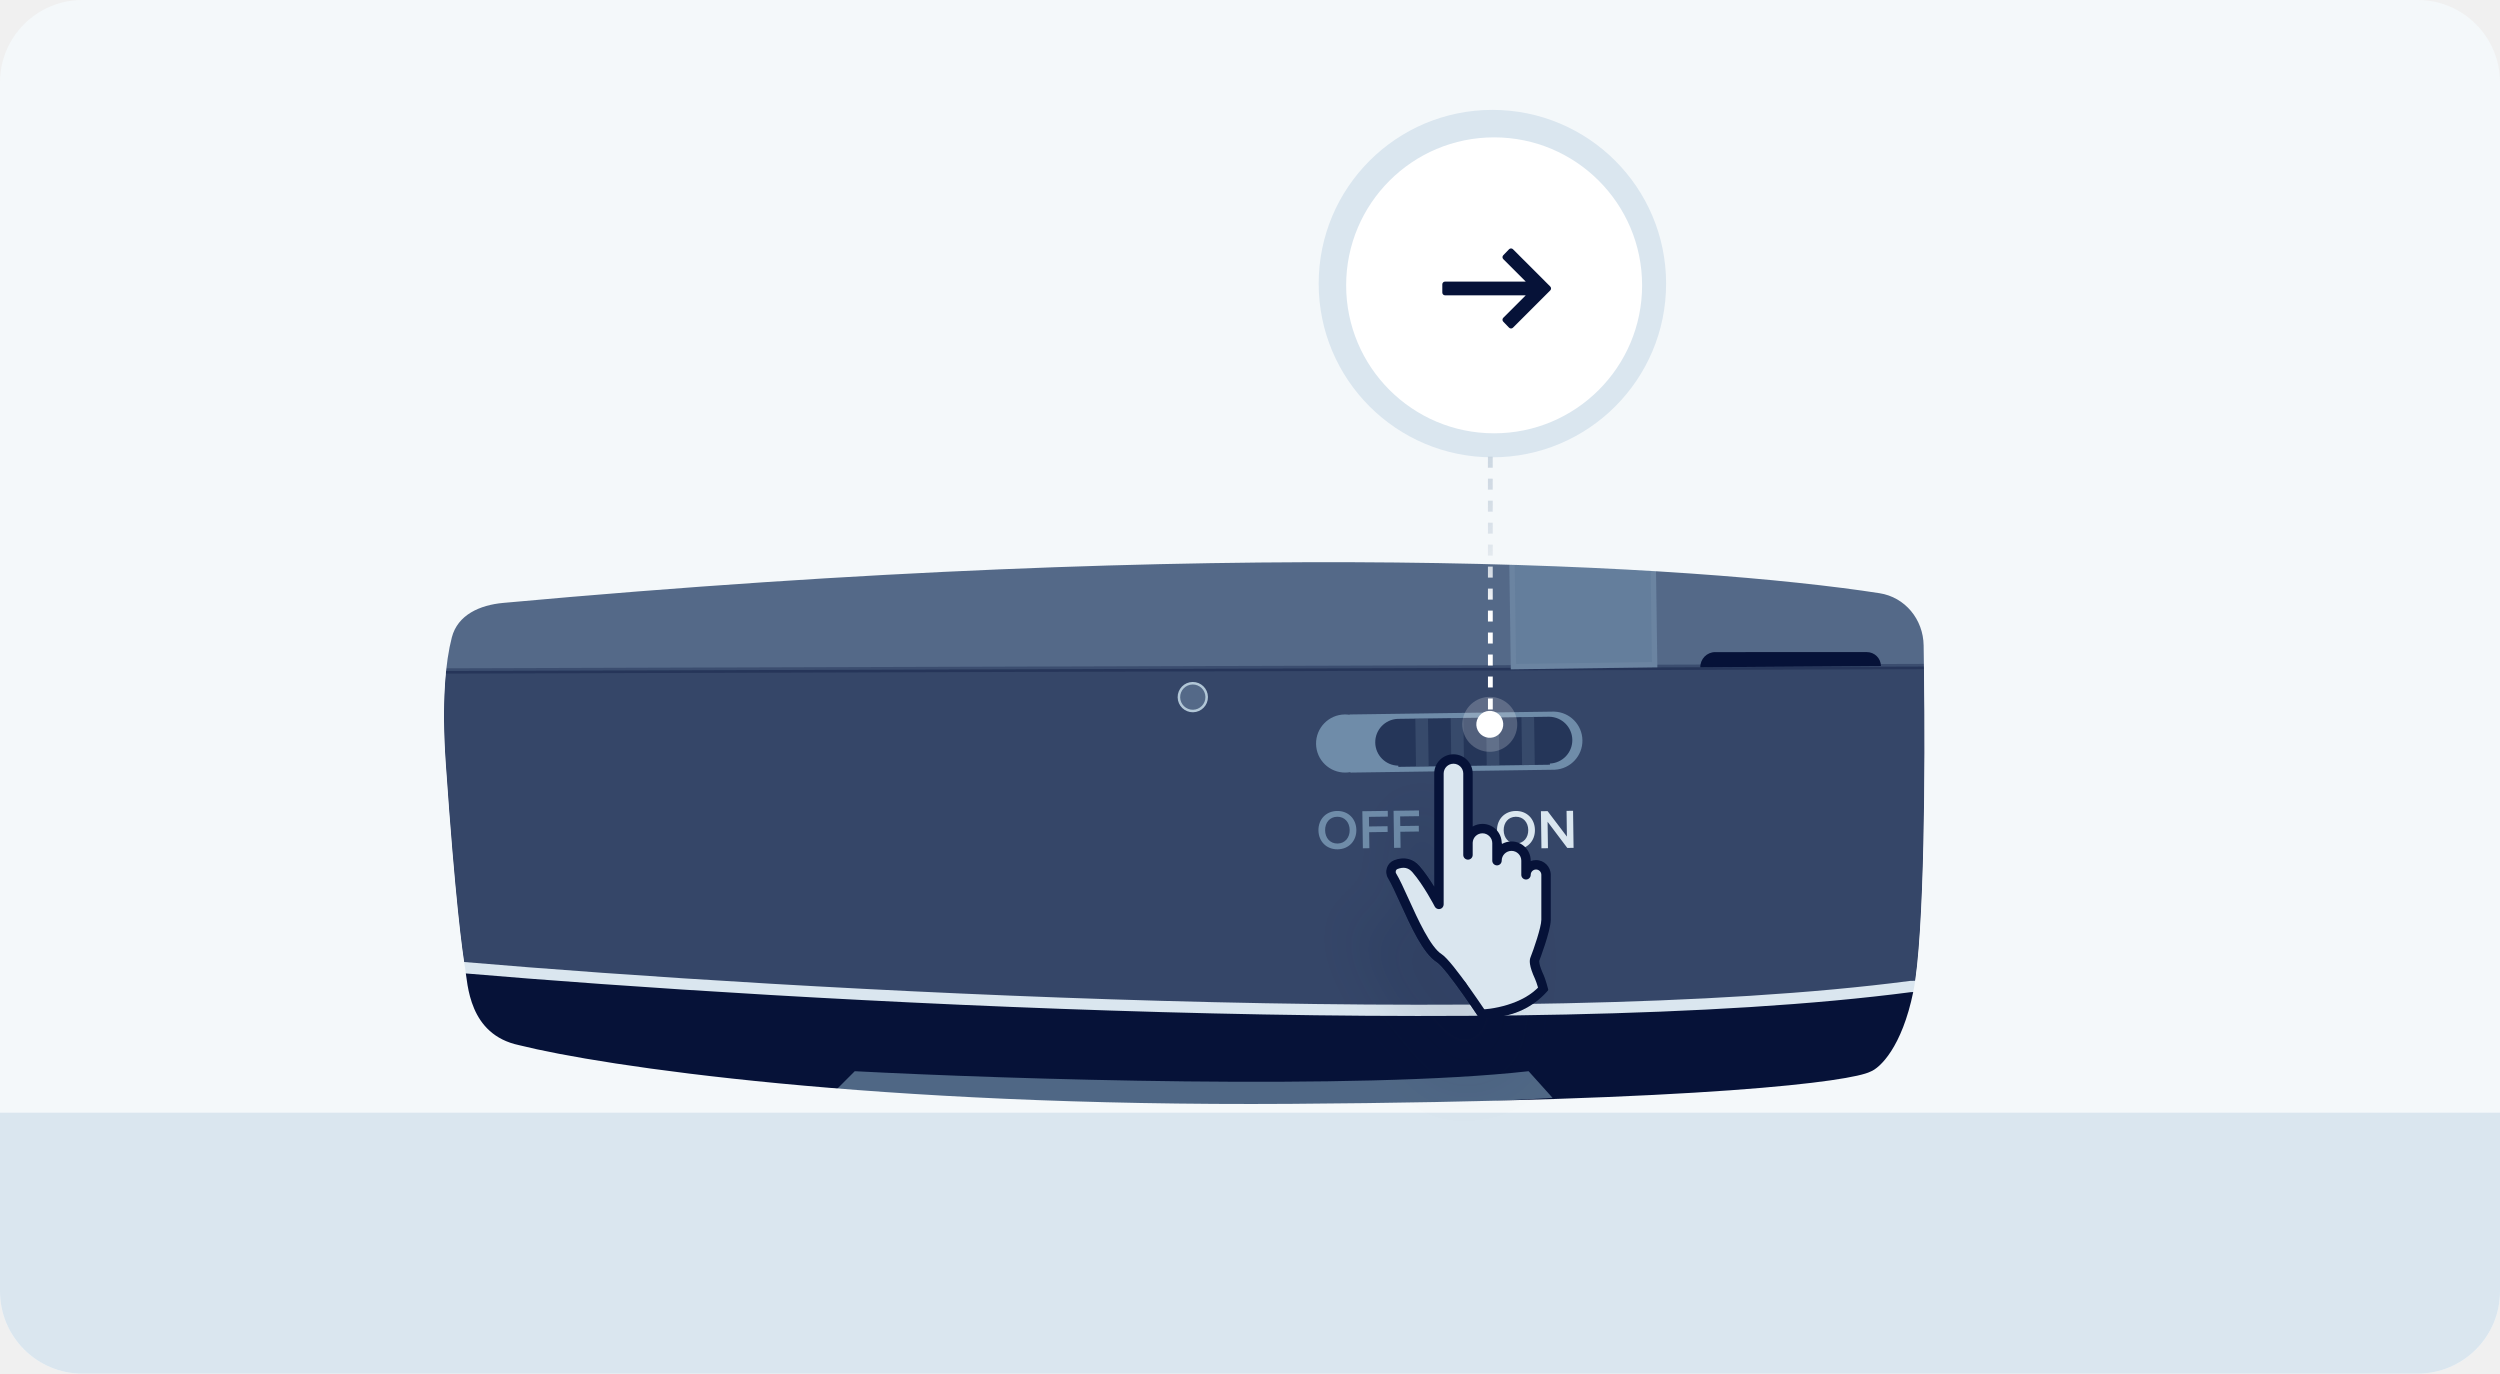
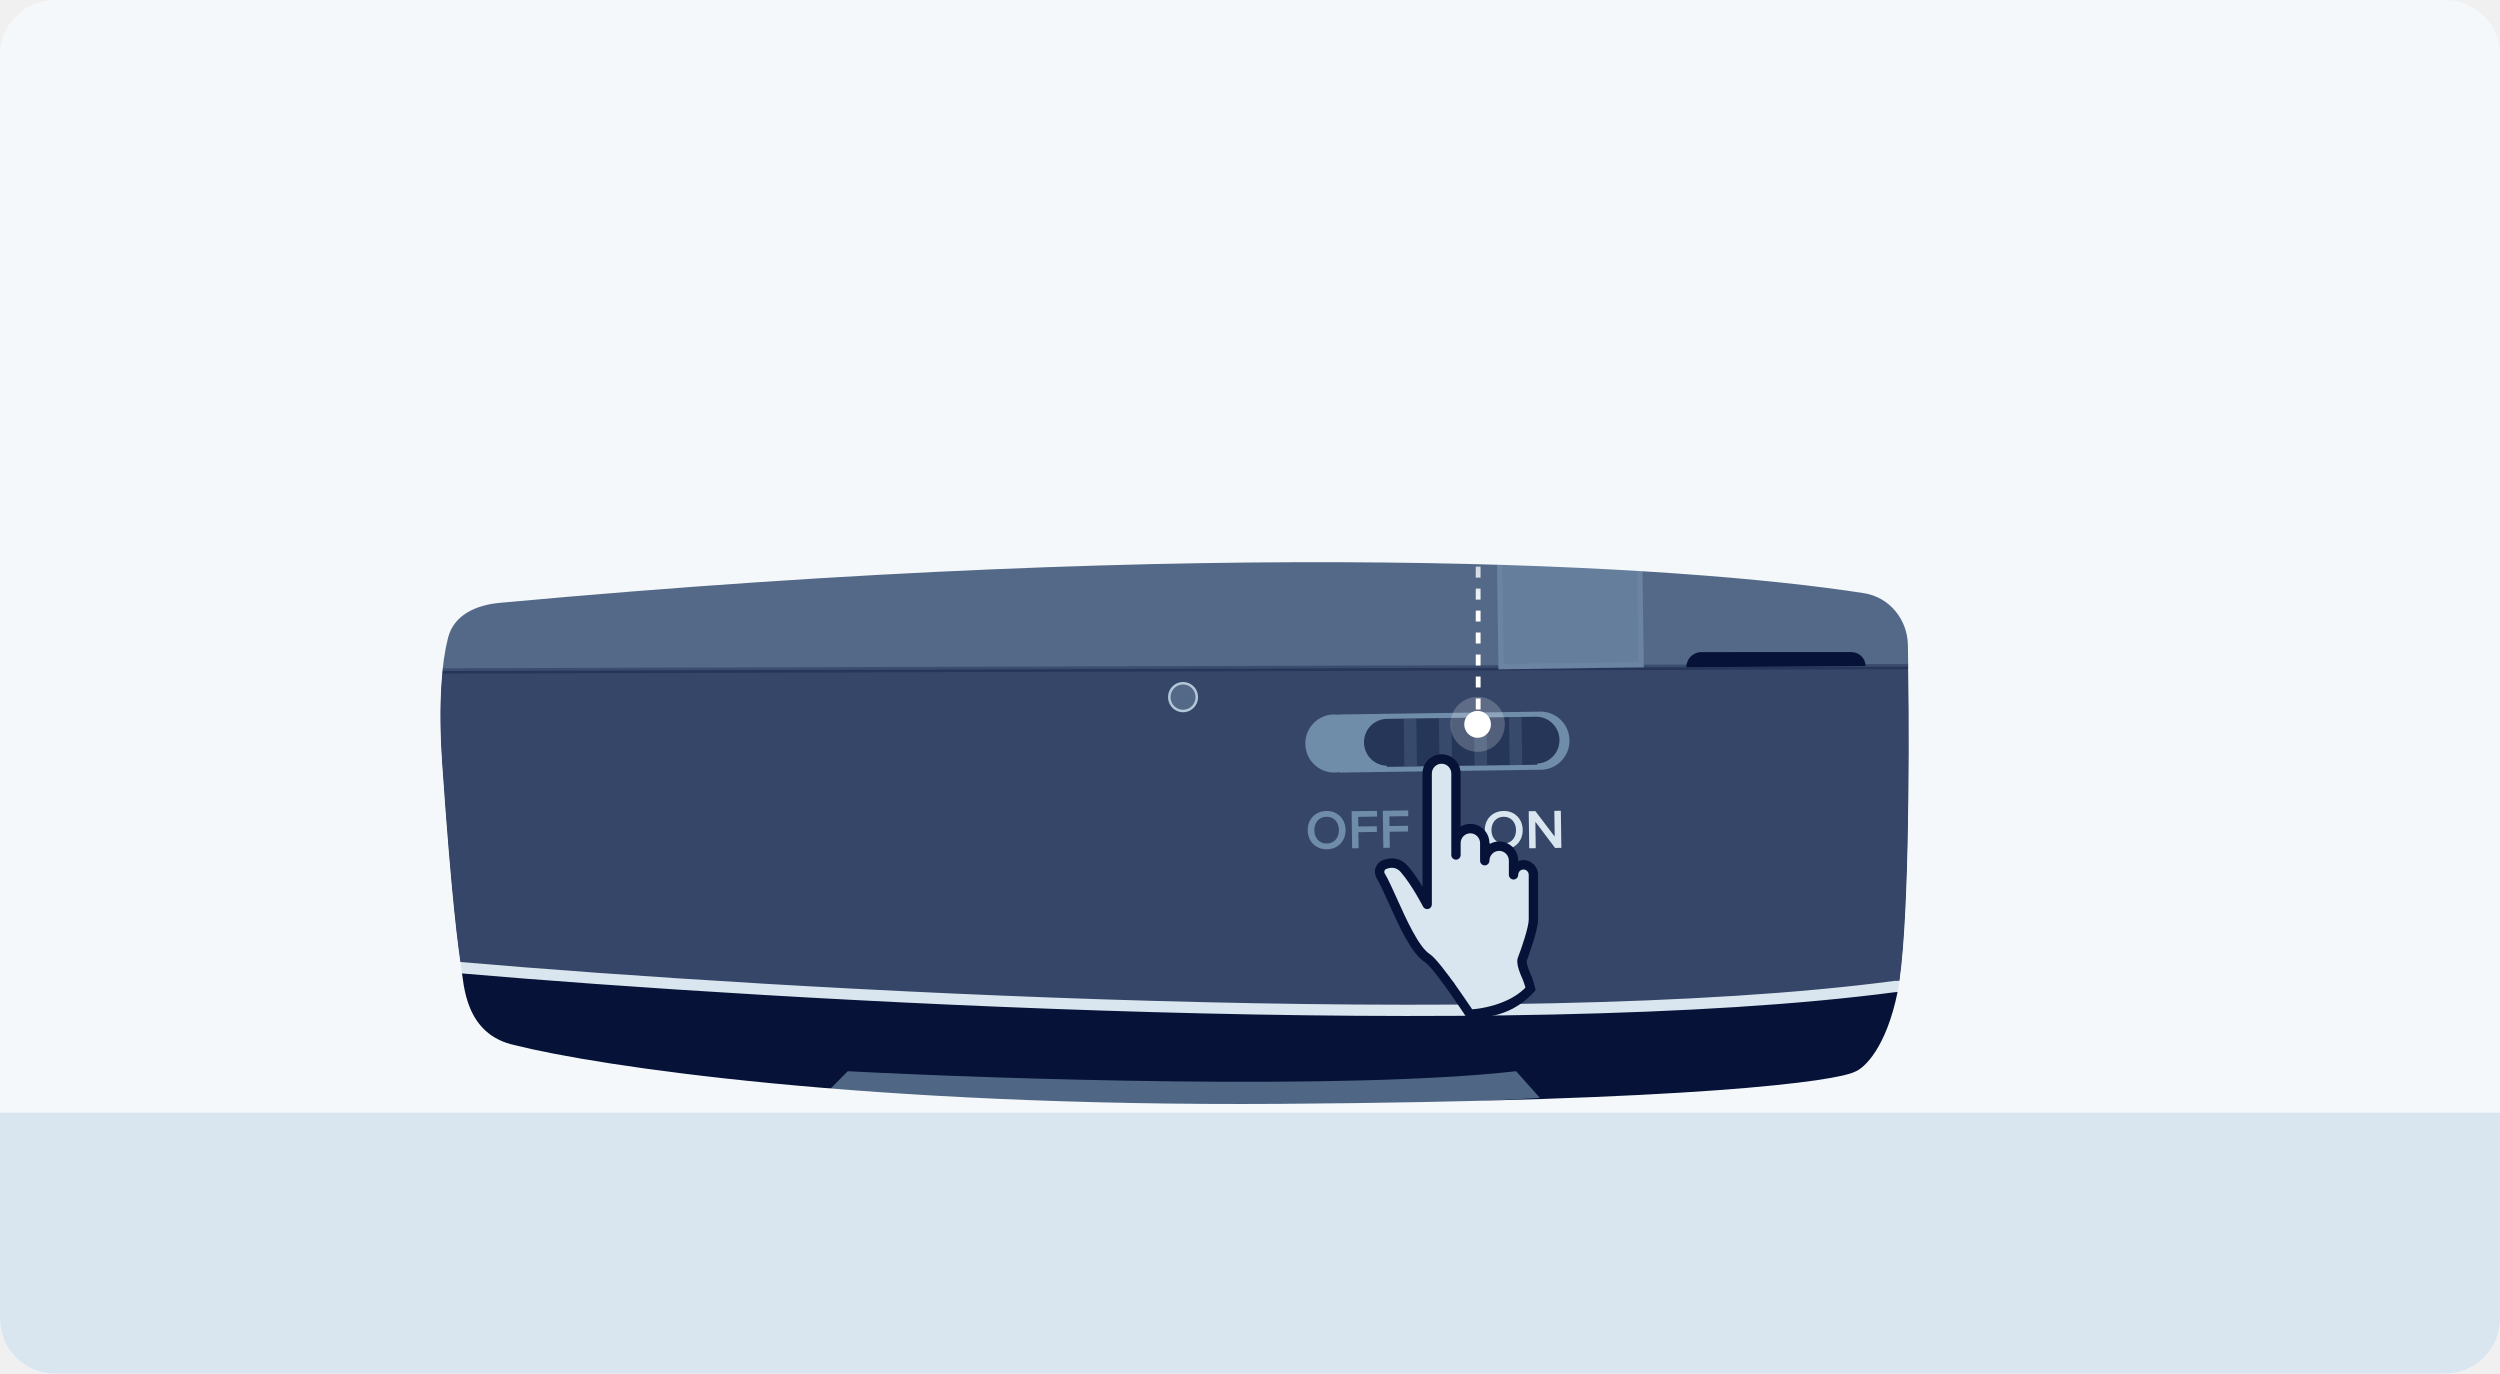
<svg xmlns="http://www.w3.org/2000/svg" width="364" height="200" viewBox="0 0 364 200" fill="none">
-   <g clip-path="url(#clip0_1096_13985)">
-     <rect width="364" height="200" rx="12" fill="#F4F8FA" />
-     <rect y="162" width="367" height="38" fill="#DAE6EF" />
-     <mask id="mask0_1096_13985" style="mask-type:alpha" maskUnits="userSpaceOnUse" x="64" y="81" width="217" height="80">
-       <path d="M73.259 87.784C179.256 78.104 246.989 82.252 273.645 86.368C277.387 86.946 280.028 90.19 280.081 93.977L280.145 98.535C280.312 110.429 280.233 136.246 278.581 144.364C276.928 152.481 273.709 155.531 272.306 156.041C269.566 157.429 248.855 160.307 187.932 160.721C127.009 161.135 87.656 155.199 75.594 152.18C68.214 150.628 68.111 143.271 67.71 140.885C67.308 138.499 66.285 131.155 64.9 111.122C64.279 102.131 64.875 96.331 65.787 92.805C66.639 89.512 69.871 88.094 73.259 87.784Z" fill="#546988" />
+   <g clip-path="url(#clip0_1621_7802)">
+     <rect width="364" height="200" rx="8" fill="#F4F8FA" />
+     <rect y="162" width="364" height="38" fill="#DAE6EF" />
+     <mask id="mask0_1621_7802" style="mask-type:alpha" maskUnits="userSpaceOnUse" x="64" y="81" width="214" height="80">
+       <path d="M72.736 87.777C177.771 78.11 244.91 82.248 271.368 86.362C275.105 86.942 277.739 90.184 277.791 93.965L277.855 98.535C278.021 110.429 277.942 136.246 276.303 144.364C274.665 152.481 271.472 155.531 270.08 156.041C267.362 157.429 246.821 160.307 186.396 160.721C125.971 161.135 86.939 155.199 74.977 152.18C67.657 150.628 67.554 143.271 67.156 140.885C66.758 138.499 65.743 131.155 64.37 111.122C63.756 102.167 64.34 96.377 65.239 92.847C66.083 89.529 69.327 88.091 72.736 87.777Z" fill="#546988" />
    </mask>
-     <g mask="url(#mask0_1096_13985)">
-       <path d="M68.422 88.233C177.198 77.978 246.586 82.189 273.645 86.368C277.387 86.946 280.028 90.19 280.081 93.977L280.145 98.535C280.312 110.429 280.233 136.246 278.581 144.364C276.928 152.481 273.709 155.531 272.306 156.041C269.566 157.429 248.855 160.307 187.932 160.721C127.009 161.135 87.656 155.199 75.594 152.18C68.214 150.628 68.111 143.271 67.71 140.885C67.308 138.499 66.285 131.155 64.9 111.122C63.855 96.009 66.253 89.911 67.804 88.476C67.97 88.322 68.196 88.254 68.422 88.233Z" fill="#061238" />
-       <path d="M68.422 88.233C177.198 77.978 246.586 82.189 273.645 86.368C277.387 86.946 280.028 90.19 280.081 93.977L280.145 98.535C280.312 110.429 280.233 136.246 278.581 144.364C276.928 152.481 273.709 155.531 272.306 156.041C269.566 157.429 248.855 160.307 187.932 160.721C127.009 161.135 87.656 155.199 75.594 152.18C68.214 150.628 68.111 143.271 67.71 140.885C67.308 138.499 66.285 131.155 64.9 111.122C63.855 96.009 66.253 89.911 67.804 88.476C67.97 88.322 68.196 88.254 68.422 88.233Z" fill="#354668" />
-       <path d="M63.782 96.973L66.189 84.981L94.385 75.387L258.578 69.22L281.938 82.137L284.515 95.346L281.412 97.046L64.896 97.693L63.782 96.973Z" fill="#546988" stroke="#061238" stroke-opacity="0.31" stroke-width="0.776" />
-       <rect x="219.717" y="79.147" width="21.338" height="18.312" transform="rotate(-0.804151 219.717 79.1467)" fill="#647E9C" />
-       <rect x="220.11" y="79.529" width="20.562" height="17.537" transform="rotate(-0.804151 220.11 79.529)" stroke="#B2C7D7" stroke-opacity="0.09" stroke-width="0.776" />
-       <path d="M247.564 97.153C247.547 95.939 248.526 94.946 249.74 94.946L271.816 94.945C272.938 94.945 273.852 95.846 273.868 96.968V96.968L247.564 97.153V97.153Z" fill="#061238" />
-       <circle cx="173.671" cy="101.501" r="2.023" transform="rotate(-0.804151 173.671 101.501)" fill="#546988" stroke="#B2C7D7" stroke-width="0.368" />
-       <path d="M278.202 143.633C221.646 151.05 114.186 144.893 67.526 140.887L61.673 143.361L61.885 158.443L89.803 168.353L151.97 167.481L288.841 167.583L286.111 143.522L278.202 143.633Z" fill="#061238" stroke="#DAE6EF" stroke-width="1.638" />
-       <path d="M124.453 155.968L120.576 159.846C153.77 162.948 204.725 161.139 226.053 159.846L222.563 155.968C197.745 158.76 146.816 157.131 124.453 155.968Z" fill="#4F6785" />
+     <g mask="url(#mask0_1621_7802)">
+       <path d="M67.868 88.233C175.698 77.983 244.503 82.185 271.368 86.362C275.105 86.942 277.739 90.184 277.791 93.965L277.855 98.535C278.021 110.429 277.942 136.246 276.303 144.364C274.665 152.481 271.472 155.531 270.08 156.041C267.362 157.429 246.821 160.307 186.396 160.721C125.971 161.135 86.939 155.199 74.977 152.18C67.657 150.628 67.554 143.271 67.156 140.885C66.758 138.499 65.743 131.155 64.37 111.122C63.334 96.019 65.708 89.919 67.247 88.479C67.413 88.323 67.641 88.254 67.868 88.233Z" fill="#061238" />
+       <path d="M67.868 88.233C175.698 77.983 244.503 82.185 271.368 86.362C275.105 86.942 277.739 90.184 277.791 93.965L277.855 98.535C278.021 110.429 277.942 136.246 276.303 144.364C274.665 152.481 271.472 155.531 270.08 156.041C267.362 157.429 246.821 160.307 186.396 160.721C125.971 161.135 86.939 155.199 74.977 152.18C67.657 150.628 67.554 143.271 67.156 140.885C66.758 138.499 65.743 131.155 64.37 111.122C63.334 96.019 65.708 89.919 67.247 88.479C67.413 88.323 67.641 88.254 67.868 88.233Z" fill="#354668" />
+       <path d="M63.26 96.973L65.648 84.981L93.613 75.387L256.464 69.22L279.634 82.137L282.189 95.346L279.111 97.046L64.365 97.693L63.26 96.973Z" fill="#546988" stroke="#061238" stroke-opacity="0.31" stroke-width="0.776" />
+       <rect width="21.163" height="18.312" transform="matrix(0.9999 -0.0141503 0.0139199 0.999903 217.921 79.1467)" fill="#647E9C" />
+       <rect x="0.393" y="0.382" width="20.388" height="17.537" transform="matrix(0.9999 -0.0141503 0.0139199 0.999903 217.915 79.1523)" stroke="#B2C7D7" stroke-opacity="0.09" stroke-width="0.776" />
+       <path d="M245.54 97.153C245.523 95.939 246.503 94.946 247.717 94.946L269.578 94.945C270.7 94.945 271.614 95.846 271.629 96.968V96.968L245.54 97.153V97.153Z" fill="#061238" />
+       <path d="M174.257 101.473C174.273 102.592 173.386 103.509 172.28 103.525C171.174 103.54 170.262 102.649 170.247 101.53C170.231 100.411 171.118 99.494 172.224 99.478C173.33 99.463 174.241 100.354 174.257 101.473Z" fill="#546988" stroke="#B2C7D7" stroke-width="0.368" />
+       <path d="M275.928 143.633C219.834 151.05 113.252 144.893 66.973 140.887L61.169 143.361L61.379 158.443L89.068 168.353L150.728 167.481L286.479 167.583L283.772 143.522L275.928 143.633Z" fill="#061238" stroke="#DAE6EF" stroke-width="1.638" />
+       <path d="M123.436 155.968L119.59 159.846C152.513 162.948 203.052 161.139 224.205 159.846L220.744 155.968C196.129 158.76 145.616 157.131 123.436 155.968Z" fill="#4F6785" />
+       <path fill-rule="evenodd" clip-rule="evenodd" d="M194.306 112.486C194.546 112.483 194.781 112.459 195.01 112.417L195.011 112.489L224.319 112.074C224.339 112.074 224.36 112.074 224.381 112.074C224.402 112.073 224.422 112.073 224.443 112.072L224.563 112.071L224.563 112.067C226.794 111.939 228.549 110.059 228.518 107.784C228.486 105.509 226.679 103.679 224.446 103.614L224.445 103.61L194.893 104.028L194.893 104.075C194.664 104.039 194.429 104.022 194.189 104.025C191.871 104.058 190.019 105.979 190.052 108.315C190.084 110.651 191.989 112.519 194.306 112.486Z" fill="#6F8CA9" />
+       <path fill-rule="evenodd" clip-rule="evenodd" d="M223.596 104.359L201.991 104.664C201.972 104.664 201.952 104.664 201.933 104.665C201.913 104.665 201.894 104.665 201.875 104.666L201.835 104.667L201.835 104.667C200.014 104.745 198.573 106.272 198.599 108.121C198.625 109.971 200.107 111.456 201.93 111.482L201.933 111.656L223.824 111.346L223.821 111.173C225.643 111.095 227.083 109.569 227.057 107.719C227.031 105.869 225.549 104.384 223.726 104.358L223.726 104.357L223.661 104.358C223.65 104.358 223.639 104.358 223.629 104.358C223.618 104.358 223.607 104.358 223.596 104.359Z" fill="#061238" fill-opacity="0.7" />
+       <rect width="1.824" height="6.99" transform="matrix(0.9999 -0.0141503 0.0139199 0.999903 204.389 104.63)" fill="#546988" fill-opacity="0.4" />
+       <rect width="1.824" height="6.99" transform="matrix(0.9999 -0.0141503 0.0139199 0.999903 209.497 104.557)" fill="#546988" fill-opacity="0.4" />
+       <rect width="1.824" height="6.99" transform="matrix(0.9999 -0.0141503 0.0139199 0.999903 214.605 104.486)" fill="#546988" fill-opacity="0.4" />
+       <rect width="1.824" height="6.99" transform="matrix(0.9999 -0.0141503 0.0139199 0.999903 219.713 104.413)" fill="#546988" fill-opacity="0.4" />
+       <path d="M193.197 123.661C191.579 123.684 190.421 122.518 190.399 120.908C190.376 119.298 191.501 118.1 193.119 118.077C194.738 118.054 195.895 119.219 195.918 120.83C195.94 122.44 194.816 123.638 193.197 123.661ZM193.185 122.819C194.27 122.804 194.962 121.952 194.947 120.844C194.931 119.727 194.215 118.903 193.131 118.919C192.039 118.934 191.354 119.777 191.37 120.894C191.385 122.003 192.093 122.835 193.185 122.819ZM197.814 123.499L196.867 123.512L196.792 118.114L200.49 118.062L200.502 118.895L197.75 118.934L197.77 120.334L200.465 120.296L200.476 121.13L197.781 121.168L197.814 123.499ZM202.358 123.434L201.411 123.448L201.336 118.05L205.035 117.997L205.046 118.831L202.295 118.87L202.314 120.27L205.009 120.232L205.021 121.065L202.326 121.103L202.358 123.434Z" fill="#6F8CA9" />
+       <path d="M218.986 123.661C217.367 123.684 216.21 122.518 216.187 120.908C216.165 119.298 217.289 118.1 218.908 118.077C220.526 118.054 221.684 119.219 221.706 120.83C221.729 122.44 220.604 123.638 218.986 123.661ZM218.974 122.819C220.058 122.804 220.751 121.952 220.735 120.844C220.72 119.727 220.004 118.903 218.92 118.919C217.827 118.934 217.143 119.777 217.158 120.894C217.174 122.003 217.881 122.835 218.974 122.819ZM227.333 123.446L226.419 123.459L223.549 119.646L223.602 123.499L222.656 123.512L222.58 118.114L223.552 118.1L226.363 121.808L226.311 118.061L227.258 118.048L227.333 123.446Z" fill="#DAE6EF" />
+       <g filter="url(#filter0_b_1621_7802)">
+         <ellipse cx="3.975" cy="3.992" rx="3.975" ry="3.992" transform="matrix(0.864239 0.503081 0.496925 -0.867793 209.72 106.928)" fill="white" fill-opacity="0.21" />
+       </g>
+       <path d="M215.215 66.499L215.226 106" stroke="url(#paint0_linear_1621_7802)" stroke-width="0.7" stroke-dasharray="1.6 1.6" />
+       <ellipse cx="1.949" cy="1.957" rx="1.949" ry="1.957" transform="matrix(-0.864239 -0.503081 0.496925 -0.867793 215.851 108.143)" fill="white" />
    </g>
-     <path fill-rule="evenodd" clip-rule="evenodd" d="M195.908 112.486C196.15 112.483 196.387 112.459 196.617 112.417L196.618 112.489L226.166 112.074C226.187 112.074 226.209 112.074 226.23 112.074C226.252 112.073 226.273 112.073 226.295 112.072L226.414 112.071L226.414 112.067C228.664 111.939 230.433 110.059 230.401 107.784C230.369 105.509 228.548 103.679 226.295 103.614L226.295 103.61L196.499 104.028L196.5 104.075C196.268 104.039 196.031 104.022 195.789 104.025C193.453 104.058 191.585 105.979 191.618 108.315C191.651 110.651 193.572 112.519 195.908 112.486Z" fill="#6F8CA9" />
-     <path fill-rule="evenodd" clip-rule="evenodd" d="M225.44 104.359L203.656 104.664C203.637 104.664 203.617 104.664 203.597 104.665C203.577 104.665 203.557 104.665 203.538 104.666L203.499 104.666L203.499 104.667C201.662 104.745 200.21 106.272 200.236 108.121C200.262 109.971 201.756 111.456 203.594 111.482L203.597 111.656L225.668 111.346L225.666 111.173C227.502 111.095 228.954 109.569 228.929 107.719C228.903 105.869 227.408 104.384 225.57 104.358L225.57 104.357L225.504 104.358C225.493 104.358 225.482 104.358 225.472 104.358C225.461 104.358 225.45 104.358 225.44 104.359Z" fill="#061238" fill-opacity="0.7" />
-     <rect x="206.073" y="104.63" width="1.839" height="6.99" transform="rotate(-0.804151 206.073 104.63)" fill="#546988" fill-opacity="0.4" />
-     <rect x="211.223" y="104.557" width="1.839" height="6.99" transform="rotate(-0.804151 211.223 104.557)" fill="#546988" fill-opacity="0.4" />
-     <rect x="216.374" y="104.486" width="1.839" height="6.99" transform="rotate(-0.804151 216.374 104.486)" fill="#546988" fill-opacity="0.4" />
-     <rect x="221.523" y="104.413" width="1.839" height="6.99" transform="rotate(-0.804151 221.523 104.413)" fill="#546988" fill-opacity="0.4" />
-     <path d="M194.764 123.661C193.146 123.684 191.988 122.519 191.965 120.908C191.943 119.298 193.067 118.1 194.686 118.077C196.304 118.055 197.462 119.22 197.485 120.831C197.507 122.441 196.383 123.639 194.764 123.661ZM194.752 122.82C195.837 122.804 196.529 121.953 196.513 120.844C196.498 119.727 195.782 118.904 194.698 118.919C193.605 118.934 192.921 119.778 192.936 120.894C192.952 122.003 193.66 122.835 194.752 122.82ZM199.381 123.499L198.434 123.513L198.358 118.115L202.057 118.063L202.068 118.896L199.317 118.935L199.337 120.335L202.031 120.297L202.043 121.131L199.348 121.169L199.381 123.499ZM203.925 123.436L202.978 123.449L202.903 118.051L206.601 117.999L206.613 118.833L203.861 118.871L203.881 120.271L206.576 120.234L206.587 121.067L203.893 121.105L203.925 123.436Z" fill="#6F8CA9" />
-     <path d="M220.765 123.661C219.146 123.684 217.989 122.519 217.966 120.908C217.943 119.298 219.068 118.1 220.687 118.077C222.305 118.055 223.463 119.22 223.485 120.831C223.508 122.441 222.383 123.639 220.765 123.661ZM220.753 122.82C221.838 122.804 222.53 121.953 222.514 120.844C222.499 119.727 221.783 118.904 220.698 118.919C219.606 118.934 218.922 119.778 218.937 120.894C218.953 122.003 219.661 122.835 220.753 122.82ZM229.112 123.447L228.198 123.46L225.328 119.647L225.382 123.499L224.435 123.513L224.359 118.115L225.33 118.101L228.142 121.809L228.09 118.062L229.037 118.049L229.112 123.447Z" fill="#DAE6EF" />
-     <g filter="url(#filter0_b_1096_13985)">
-       <circle cx="217.292" cy="41.292" r="25.293" fill="#DAE6EF" />
-     </g>
-     <circle cx="217.545" cy="41.545" r="21.545" fill="white" />
-     <path d="M220.288 47.712C220.13 47.87 219.873 47.868 219.717 47.707L218.873 46.833C218.721 46.676 218.724 46.426 218.878 46.272L222.15 43H210.4C210.179 43 210 42.821 210 42.6V41.4C210 41.179 210.179 41 210.4 41H222.15L218.878 37.728C218.724 37.574 218.721 37.324 218.873 37.167L219.717 36.293C219.873 36.132 220.13 36.13 220.288 36.288L225.717 41.717C225.873 41.873 225.873 42.127 225.717 42.283L220.288 47.712Z" fill="#061238" />
-     <g filter="url(#filter1_b_1096_13985)">
-       <ellipse cx="4" cy="4" rx="4" ry="4" transform="matrix(0.866025 0.5 0.5 -0.866025 211.448 106.928)" fill="white" fill-opacity="0.21" />
-     </g>
-     <path d="M216.989 66.499L217 106" stroke="url(#paint0_linear_1096_13985)" stroke-width="0.7" stroke-dasharray="1.6 1.6" />
-     <circle cx="216.913" cy="105.464" r="1.961" transform="rotate(-150 216.913 105.464)" fill="white" />
-     <g filter="url(#filter2_d_1096_13985)">
-       <mask id="mask1_1096_13985" style="mask-type:alpha" maskUnits="userSpaceOnUse" x="199" y="108" width="30" height="41">
-         <path fill-rule="evenodd" clip-rule="evenodd" d="M205.671 136.913L199.133 126.638L201.001 122.435L206.138 117.297L207.54 110.759L210.809 108.891L217.348 109.825L218.749 114.495L222.952 121.501L228.09 125.704V131.776V136.892C228.09 136.899 228.09 136.906 228.09 136.913C228.09 143.104 223.071 148.122 216.881 148.122C210.69 148.122 205.672 143.104 205.671 136.913H205.671Z" fill="#6F8CA9" />
-       </mask>
-       <g mask="url(#mask1_1096_13985)">
-         <path d="M225.754 147.656C225.754 147.656 224.817 143.651 224.48 142.985C223.919 141.879 223.222 140.285 223.481 139.638C223.786 138.877 225.096 135.25 225.104 133.933V133.143V127.372C225.104 126.566 224.451 125.913 223.646 125.913C222.84 125.913 222.187 126.567 222.187 127.372V125.313C222.187 124.147 221.241 123.2 220.074 123.2C218.907 123.2 217.961 124.146 217.961 125.313V122.756C217.961 121.589 217.015 120.643 215.848 120.643C214.708 120.643 213.779 121.546 213.737 122.675V112.625C213.737 111.458 212.791 110.512 211.624 110.512C210.456 110.512 209.511 111.457 209.511 112.625V131.682C209.511 131.682 207.879 128.507 206.161 126.539C205.211 125.45 204.07 125.565 203.239 125.886C202.586 126.138 202.327 126.925 202.688 127.523C204.281 130.166 206.915 137.857 209.528 139.502C210.529 140.132 212.228 141.829 213.337 142.985C213.977 143.652 215.479 148.59 215.479 148.59" fill="#DAE6EF" />
-         <path d="M226.222 147.141C226.217 147.133 225.215 142.971 224.782 142.037C223.997 140.342 224.118 139.893 224.118 139.893C224.134 139.851 225.779 135.577 225.79 133.933V127.372C225.79 126.19 224.828 125.227 223.645 125.227C223.372 125.227 223.112 125.278 222.873 125.372V125.315C222.873 123.771 221.617 122.515 220.073 122.515C219.553 122.515 219.065 122.658 218.647 122.907V122.757C218.647 121.213 217.391 119.957 215.847 119.957C215.327 119.957 214.84 120.097 214.423 120.343V112.625C214.423 111.081 213.167 109.825 211.623 109.825C210.08 109.825 208.824 111.081 208.824 112.625V129.091C208.219 128.111 207.462 126.986 206.678 126.087C205.725 124.994 204.416 124.696 202.991 125.245C202.494 125.436 202.11 125.836 201.936 126.343C201.761 126.855 201.82 127.414 202.1 127.877C202.58 128.675 203.193 130.025 203.842 131.455C205.414 134.919 207.196 138.845 209.162 140.082C210.643 141.014 215.832 148.97 215.865 149.006C216.119 149.287 216.554 149.307 216.835 149.052C217.115 148.797 217.136 148.363 216.881 148.082C216.743 147.931 211.531 139.952 209.893 138.92C208.276 137.902 206.436 133.848 205.093 130.887C204.398 129.356 203.798 128.034 203.276 127.168C203.207 127.053 203.192 126.914 203.235 126.787C203.26 126.716 203.325 126.587 203.485 126.525C204.369 126.185 205.074 126.337 205.644 126.989C207.285 128.871 208.884 131.964 208.9 131.996C209.045 132.278 209.364 132.423 209.672 132.349C209.98 132.274 210.197 131.999 210.197 131.682V112.625C210.197 111.838 210.837 111.198 211.624 111.198C212.41 111.198 213.051 111.838 213.051 112.625V124.479C213.051 124.858 213.358 125.166 213.737 125.166C214.116 125.166 214.423 124.858 214.423 124.479V122.696C214.455 121.929 215.079 121.329 215.848 121.329C216.617 121.329 217.275 121.97 217.275 122.756V125.314C217.275 125.693 217.582 126 217.961 126C218.34 126 218.647 125.693 218.647 125.314C218.647 124.527 219.288 123.887 220.074 123.887C220.861 123.887 221.501 124.527 221.501 125.314V127.372C221.501 127.751 221.808 128.058 222.187 128.058C222.566 128.058 222.873 127.751 222.873 127.372C222.873 126.946 223.22 126.6 223.646 126.6C224.071 126.6 224.418 126.947 224.418 127.372V133.929C224.411 135.013 223.289 138.27 222.843 139.383C222.672 139.813 222.593 140.562 223.514 142.565C223.981 143.581 225.018 147.802 225.039 147.839C225.167 148.056 225.396 148.177 225.631 148.177C225.749 148.177 225.869 148.146 225.978 148.082C226.305 147.89 226.414 147.469 226.221 147.143L226.222 147.141Z" fill="#061238" />
-         <path d="M224.26 143.452C221.794 146.305 217.067 147.019 215.012 147.019L216.553 149.057L220.15 148.547L224.773 145.49L225.287 144.471L224.26 143.452Z" fill="#061238" />
-       </g>
+     <mask id="mask1_1621_7802" style="mask-type:alpha" maskUnits="userSpaceOnUse" x="197" y="108" width="30" height="41">
+       <path fill-rule="evenodd" clip-rule="evenodd" d="M203.99 136.913L197.505 126.638L199.358 122.435L204.453 117.297L205.843 110.759L209.086 108.891L215.571 109.825L216.96 114.495L221.129 121.501L226.225 125.704V131.776V136.871C226.225 136.885 226.225 136.899 226.225 136.913C226.225 143.104 221.248 148.122 215.108 148.122C208.968 148.122 203.99 143.104 203.99 136.913H203.99Z" fill="#6F8CA9" />
+     </mask>
+     <g mask="url(#mask1_1621_7802)">
+       <path d="M223.909 147.656C223.909 147.656 222.98 143.651 222.645 142.985C222.089 141.879 221.397 140.285 221.654 139.638C221.956 138.877 223.256 135.25 223.264 133.933V133.143V127.372C223.264 126.566 222.616 125.913 221.817 125.913C221.019 125.913 220.371 126.567 220.371 127.372V125.313C220.371 124.147 219.433 123.2 218.275 123.2C217.118 123.2 216.179 124.146 216.179 125.313V122.756C216.179 121.589 215.241 120.643 214.084 120.643C212.953 120.643 212.032 121.546 211.99 122.675V112.625C211.99 111.458 211.052 110.512 209.894 110.512C208.736 110.512 207.798 111.457 207.798 112.625V131.682C207.798 131.682 206.18 128.507 204.476 126.539C203.534 125.45 202.402 125.565 201.577 125.886C200.93 126.138 200.674 126.925 201.032 127.523C202.611 130.166 205.223 137.857 207.815 139.502C208.808 140.132 210.493 141.829 211.593 142.985C212.228 143.652 213.718 148.59 213.718 148.59" fill="#DAE6EF" />
+       <path d="M224.373 147.141C224.368 147.133 223.374 142.971 222.945 142.037C222.166 140.342 222.286 139.893 222.286 139.893C222.302 139.851 223.934 135.577 223.945 133.933V127.372C223.945 126.19 222.99 125.227 221.817 125.227C221.547 125.227 221.289 125.278 221.051 125.372V125.315C221.051 123.771 219.806 122.515 218.275 122.515C217.758 122.515 217.274 122.658 216.86 122.907V122.757C216.86 121.213 215.614 119.957 214.083 119.957C213.567 119.957 213.084 120.097 212.67 120.343V112.625C212.67 111.081 211.424 109.825 209.894 109.825C208.363 109.825 207.117 111.081 207.117 112.625V129.091C206.517 128.111 205.766 126.986 204.989 126.087C204.043 124.994 202.745 124.696 201.332 125.245C200.839 125.436 200.458 125.836 200.286 126.343C200.112 126.855 200.171 127.414 200.448 127.877C200.924 128.675 201.532 130.025 202.176 131.455C203.736 134.919 205.503 138.845 207.452 140.082C208.921 141.014 214.068 148.97 214.1 149.006C214.353 149.287 214.784 149.307 215.062 149.052C215.341 148.797 215.361 148.363 215.108 148.082C214.971 147.931 209.802 139.952 208.178 138.92C206.574 137.902 204.749 133.848 203.416 130.887C202.727 129.356 202.132 128.034 201.615 127.168C201.546 127.053 201.532 126.914 201.574 126.787C201.599 126.716 201.663 126.587 201.822 126.525C202.698 126.185 203.398 126.337 203.963 126.989C205.591 128.871 207.177 131.964 207.193 131.996C207.336 132.278 207.653 132.423 207.958 132.349C208.264 132.274 208.479 131.999 208.479 131.682V112.625C208.479 111.838 209.114 111.198 209.894 111.198C210.674 111.198 211.309 111.838 211.309 112.625V124.479C211.309 124.858 211.614 125.166 211.99 125.166C212.366 125.166 212.671 124.858 212.671 124.479V122.696C212.702 121.929 213.321 121.329 214.084 121.329C214.846 121.329 215.499 121.97 215.499 122.756V125.314C215.499 125.693 215.804 126 216.18 126C216.555 126 216.86 125.693 216.86 125.314C216.86 124.527 217.495 123.887 218.275 123.887C219.055 123.887 219.691 124.527 219.691 125.314V127.372C219.691 127.751 219.995 128.058 220.371 128.058C220.747 128.058 221.052 127.751 221.052 127.372C221.052 126.946 221.396 126.6 221.818 126.6C222.24 126.6 222.583 126.947 222.583 127.372V133.929C222.577 135.013 221.464 138.27 221.022 139.383C220.852 139.813 220.773 140.562 221.687 142.565C222.15 143.581 223.179 147.802 223.2 147.839C223.326 148.056 223.554 148.177 223.787 148.177C223.904 148.177 224.023 148.146 224.131 148.082C224.455 147.89 224.564 147.469 224.372 147.143L224.373 147.141Z" fill="#061238" />
+       <path d="M222.427 143.452C219.981 146.305 215.293 147.019 213.255 147.019L214.784 149.057L218.35 148.547L222.936 145.49L223.446 144.471L222.427 143.452Z" fill="#061238" />
    </g>
  </g>
  <defs>
-     <filter id="filter0_b_1096_13985" x="172" y="-4" width="90.585" height="90.585" filterUnits="userSpaceOnUse" color-interpolation-filters="sRGB">
-       <feFlood flood-opacity="0" result="BackgroundImageFix" />
-       <feGaussianBlur in="BackgroundImageFix" stdDeviation="10" />
-       <feComposite in2="SourceAlpha" operator="in" result="effect1_backgroundBlur_1096_13985" />
-       <feBlend mode="normal" in="SourceGraphic" in2="effect1_backgroundBlur_1096_13985" result="shape" />
-     </filter>
-     <filter id="filter1_b_1096_13985" x="211.485" y="100.036" width="10.854" height="10.854" filterUnits="userSpaceOnUse" color-interpolation-filters="sRGB">
+     <filter id="filter0_b_1621_7802" x="209.745" y="100.036" width="10.789" height="10.854" filterUnits="userSpaceOnUse" color-interpolation-filters="sRGB">
      <feFlood flood-opacity="0" result="BackgroundImageFix" />
      <feGaussianBlur in="BackgroundImageFix" stdDeviation="0.713" />
-       <feComposite in2="SourceAlpha" operator="in" result="effect1_backgroundBlur_1096_13985" />
-       <feBlend mode="normal" in="SourceGraphic" in2="effect1_backgroundBlur_1096_13985" result="shape" />
+       <feComposite in2="SourceAlpha" operator="in" result="effect1_backgroundBlur_1621_7802" />
+       <feBlend mode="normal" in="SourceGraphic" in2="effect1_backgroundBlur_1621_7802" result="shape" />
    </filter>
-     <filter id="filter2_d_1096_13985" x="189.694" y="109.825" width="39.425" height="54.176" filterUnits="userSpaceOnUse" color-interpolation-filters="sRGB">
-       <feFlood flood-opacity="0" result="BackgroundImageFix" />
-       <feColorMatrix in="SourceAlpha" type="matrix" values="0 0 0 0 0 0 0 0 0 0 0 0 0 0 0 0 0 0 127 0" result="hardAlpha" />
-       <feOffset dx="-4.67" dy="8.407" />
-       <feGaussianBlur stdDeviation="3.736" />
-       <feComposite in2="hardAlpha" operator="out" />
-       <feColorMatrix type="matrix" values="0 0 0 0 0.024 0 0 0 0 0.071 0 0 0 0 0.22 0 0 0 0.1 0" />
-       <feBlend mode="normal" in2="BackgroundImageFix" result="effect1_dropShadow_1096_13985" />
-       <feBlend mode="normal" in="SourceGraphic" in2="effect1_dropShadow_1096_13985" result="shape" />
-     </filter>
-     <linearGradient id="paint0_linear_1096_13985" x1="204.079" y1="87.332" x2="210.87" y2="48.266" gradientUnits="userSpaceOnUse">
+     <linearGradient id="paint0_linear_1621_7802" x1="202.411" y1="87.332" x2="209.255" y2="48.285" gradientUnits="userSpaceOnUse">
      <stop stop-color="white" />
      <stop offset="1" stop-color="#6F8CA9" stop-opacity="0.21" />
    </linearGradient>
-     <clipPath id="clip0_1096_13985">
-       <rect width="364" height="200" rx="12" fill="white" />
+     <clipPath id="clip0_1621_7802">
+       <rect width="364" height="200" rx="8" fill="white" />
    </clipPath>
  </defs>
</svg>
